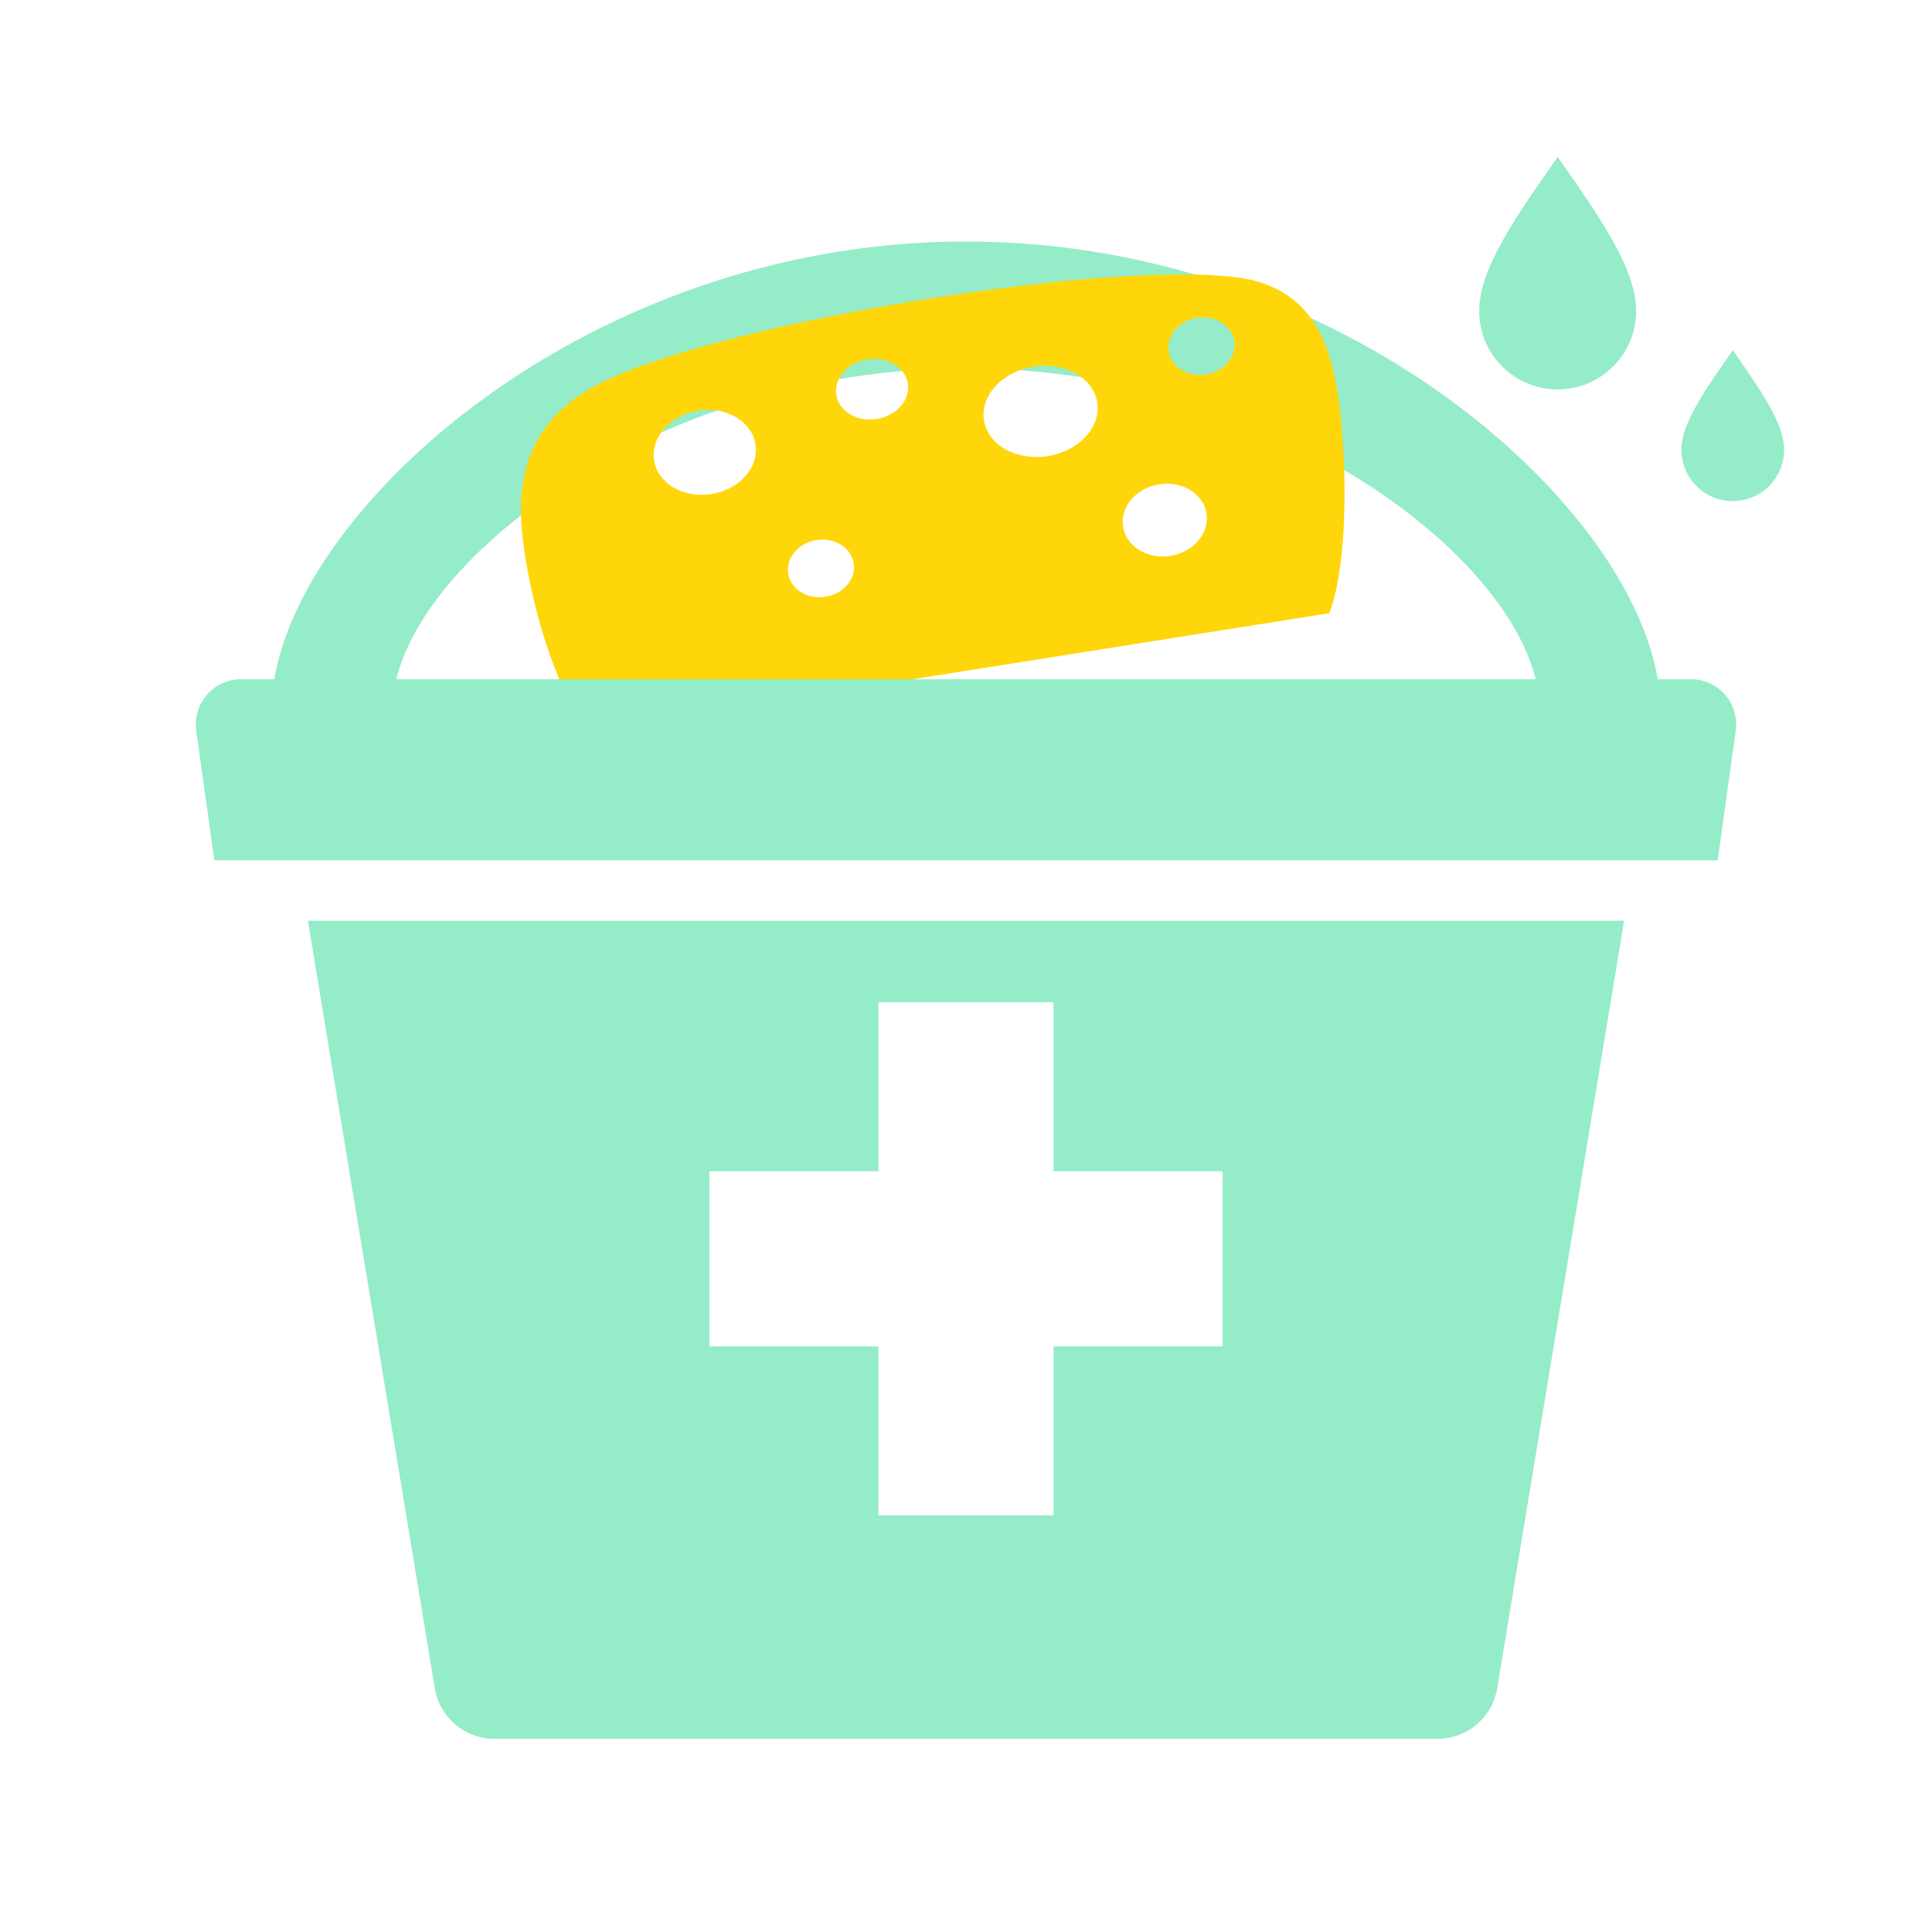
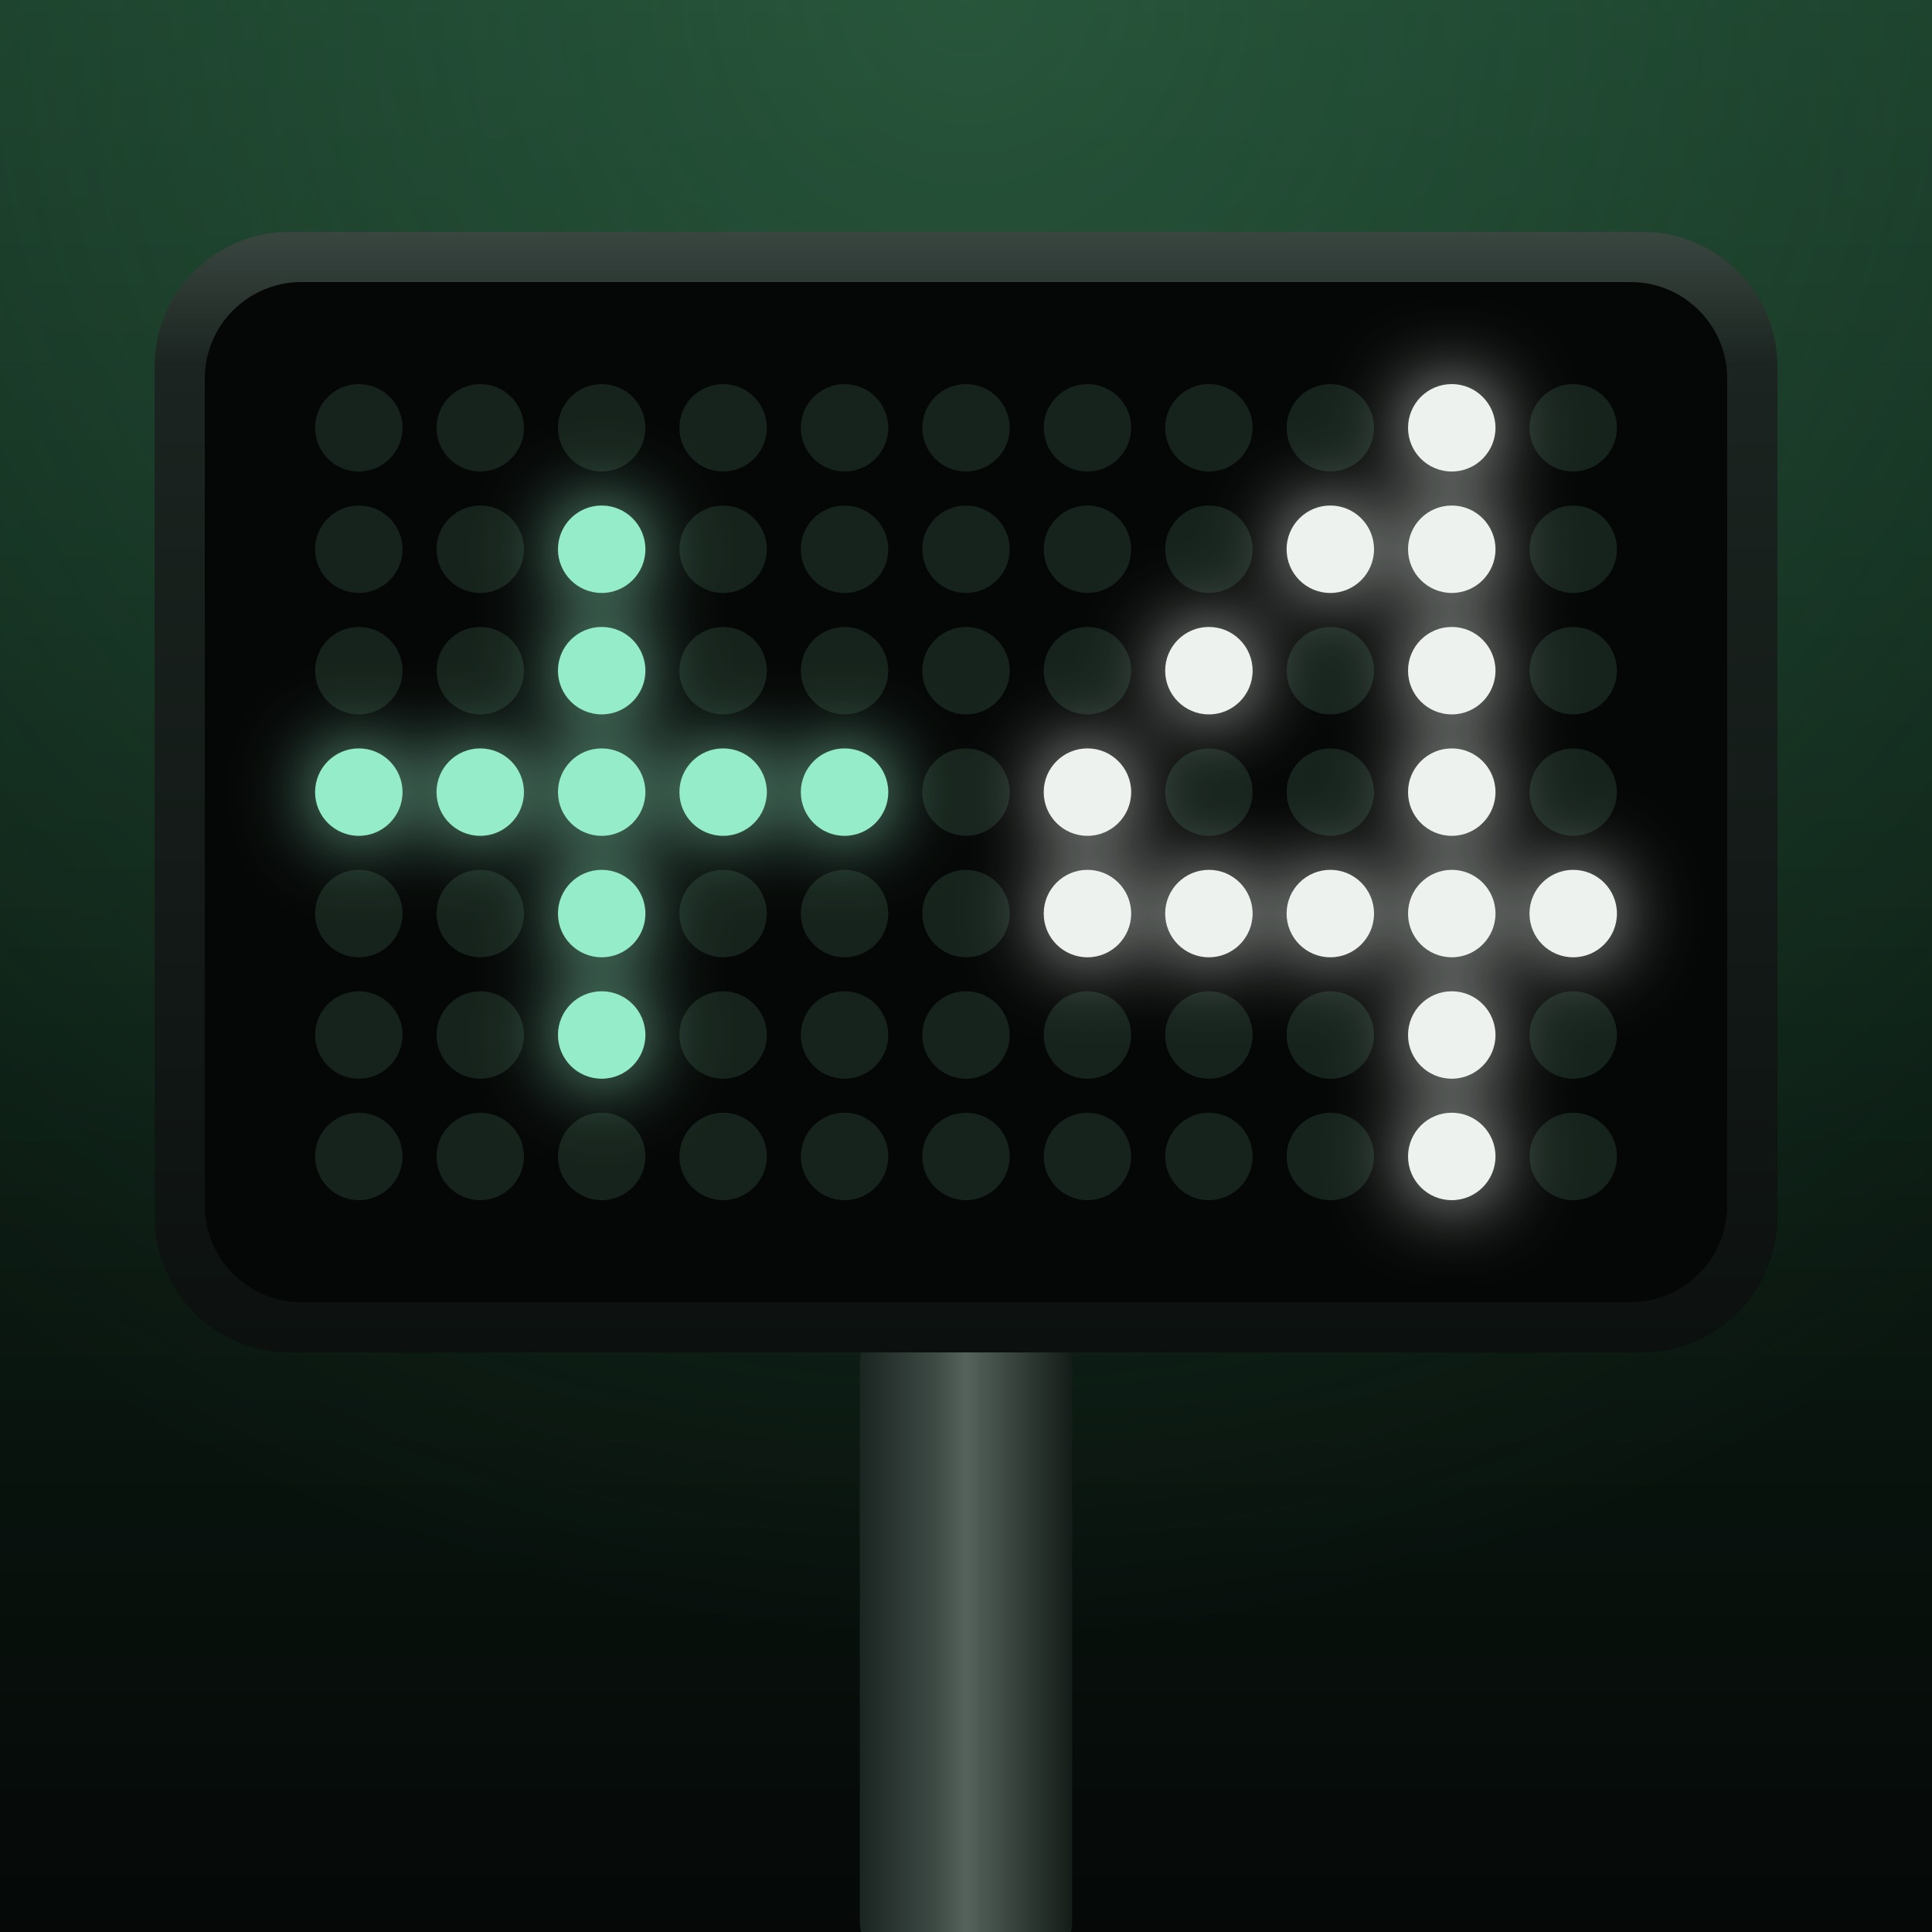
- <svg xmlns="http://www.w3.org/2000/svg" viewBox="0 0 64 64">
-   <path d="M9 23.5c0-6 10-15.5 23-15.5s23 9.5 23 15.5h-4C51 19 42.6 12.2 32 12.2S13 19 13 23.5z" fill="#95ecc8" />
-   <path transform="rotate(-9 31 16)" d="M20 11.2c3.6-1.6 18.6-1.7 22.4-.2 1.9.8 2.3 2.5 2.2 4.7-.1 2.3-.6 5.2-1.4 6.6H18.3c-.8-1.6-1.2-4.4-1.1-6.7.1-2.1.9-3.6 2.8-4.4zM21.9 13.8a1.7 1.4 0 1 0 3.4 0a1.7 1.4 0 1 0 -3.4 0zM28.2 12.6a1.2 1 0 1 0 2.4 0a1.2 1 0 1 0 -2.4 0zM32.9 14.2a1.9 1.5 0 1 0 3.8 0a1.9 1.5 0 1 0 -3.8 0zM39.3 12.9a1.1 0.95 0 1 0 2.2 0a1.1 0.95 0 1 0 -2.2 0zM25.7 18.2a1.1 0.95 0 1 0 2.2 0a1.1 0.95 0 1 0 -2.2 0zM36.9 18.4a1.4 1.2 0 1 0 2.8 0a1.4 1.2 0 1 0 -2.8 0z" fill="#ffd60a" fill-rule="evenodd" />
-   <path d="M8 22.5h48a1.5 1.5 0 0 1 1.5 1.7l-.6 4.3H7.1l-.6-4.3A1.5 1.5 0 0 1 8 22.5z" fill="#95ecc8" />
-   <path d="M10.2 30.5h43.6l-4.2 25.4a2 2 0 0 1-2 1.7H16.4a2 2 0 0 1-2-1.7zM29.1 33.2h5.8v5.6h5.6v5.8h-5.6v5.6h-5.8v-5.6h-5.6v-5.8h5.6z" fill="#95ecc8" fill-rule="evenodd" />
-   <path d="M51.6 5.2c1.4 2 2.6 3.7 2.6 5.1a2.6 2.6 0 0 1-5.2 0c0-1.4 1.2-3.1 2.6-5.1zM57.4 11.6c.9 1.3 1.7 2.4 1.7 3.3a1.7 1.7 0 0 1-3.4 0c0-.9.8-2 1.7-3.3z" fill="#95ecc8" />
+ <svg xmlns="http://www.w3.org/2000/svg" viewBox="0 0 100 100">
+   <defs>
+     <linearGradient id="t" x1="0" y1="0" x2="0" y2="1">
+       <stop offset="0" stop-color="#173826" />
+       <stop offset=".6" stop-color="#0b1a12" />
+       <stop offset="1" stop-color="#050807" />
+     </linearGradient>
+     <radialGradient id="sh" cx=".5" cy="0" r=".85">
+       <stop offset="0" stop-color="#3b7a55" stop-opacity=".45" />
+       <stop offset="1" stop-color="#3b7a55" stop-opacity="0" />
+     </radialGradient>
+     <linearGradient id="bez" x1="0" y1="0" x2="0" y2="1">
+       <stop offset="0" stop-color="#3a4741" />
+       <stop offset=".12" stop-color="#1b2420" />
+       <stop offset="1" stop-color="#0c110f" />
+     </linearGradient>
+     <linearGradient id="hdl" x1="0" y1="0" x2="1" y2="0">
+       <stop offset="0" stop-color="#1a2420" />
+       <stop offset=".35" stop-color="#3d4a44" />
+       <stop offset=".5" stop-color="#55635c" />
+       <stop offset="1" stop-color="#141c18" />
+     </linearGradient>
+     <filter id="glow" x="-20%" y="-20%" width="140%" height="140%">
+       <feGaussianBlur stdDeviation="2.011" />
+     </filter>
+   </defs>
+   <rect width="100" height="100" fill="url(#t)" />
+   <rect width="100" height="100" fill="url(#sh)" />
+   <g transform="translate(0 0) scale(1)">
+     <rect x="44.5" y="68" width="11" height="34" rx="2.6" fill="url(#hdl)" />
+     <rect x="8" y="12" width="84" height="58" rx="7" fill="url(#bez)" />
+     <rect x="10.6" y="14.6" width="78.8" height="52.8" rx="5" fill="#050706" />
+     <path d="M16.309 22.143a2.263 2.263 0 1 0 4.526 0a2.263 2.263 0 1 0 -4.526 0zM22.594 22.143a2.263 2.263 0 1 0 4.526 0a2.263 2.263 0 1 0 -4.526 0zM28.88 22.143a2.263 2.263 0 1 0 4.526 0a2.263 2.263 0 1 0 -4.526 0zM35.166 22.143a2.263 2.263 0 1 0 4.526 0a2.263 2.263 0 1 0 -4.526 0zM41.451 22.143a2.263 2.263 0 1 0 4.526 0a2.263 2.263 0 1 0 -4.526 0zM47.737 22.143a2.263 2.263 0 1 0 4.526 0a2.263 2.263 0 1 0 -4.526 0zM54.023 22.143a2.263 2.263 0 1 0 4.526 0a2.263 2.263 0 1 0 -4.526 0zM60.309 22.143a2.263 2.263 0 1 0 4.526 0a2.263 2.263 0 1 0 -4.526 0zM66.594 22.143a2.263 2.263 0 1 0 4.526 0a2.263 2.263 0 1 0 -4.526 0zM79.166 22.143a2.263 2.263 0 1 0 4.526 0a2.263 2.263 0 1 0 -4.526 0zM16.309 28.429a2.263 2.263 0 1 0 4.526 0a2.263 2.263 0 1 0 -4.526 0zM22.594 28.429a2.263 2.263 0 1 0 4.526 0a2.263 2.263 0 1 0 -4.526 0zM35.166 28.429a2.263 2.263 0 1 0 4.526 0a2.263 2.263 0 1 0 -4.526 0zM41.451 28.429a2.263 2.263 0 1 0 4.526 0a2.263 2.263 0 1 0 -4.526 0zM47.737 28.429a2.263 2.263 0 1 0 4.526 0a2.263 2.263 0 1 0 -4.526 0zM54.023 28.429a2.263 2.263 0 1 0 4.526 0a2.263 2.263 0 1 0 -4.526 0zM60.309 28.429a2.263 2.263 0 1 0 4.526 0a2.263 2.263 0 1 0 -4.526 0zM79.166 28.429a2.263 2.263 0 1 0 4.526 0a2.263 2.263 0 1 0 -4.526 0zM16.309 34.714a2.263 2.263 0 1 0 4.526 0a2.263 2.263 0 1 0 -4.526 0zM22.594 34.714a2.263 2.263 0 1 0 4.526 0a2.263 2.263 0 1 0 -4.526 0zM35.166 34.714a2.263 2.263 0 1 0 4.526 0a2.263 2.263 0 1 0 -4.526 0zM41.451 34.714a2.263 2.263 0 1 0 4.526 0a2.263 2.263 0 1 0 -4.526 0zM47.737 34.714a2.263 2.263 0 1 0 4.526 0a2.263 2.263 0 1 0 -4.526 0zM54.023 34.714a2.263 2.263 0 1 0 4.526 0a2.263 2.263 0 1 0 -4.526 0zM66.594 34.714a2.263 2.263 0 1 0 4.526 0a2.263 2.263 0 1 0 -4.526 0zM79.166 34.714a2.263 2.263 0 1 0 4.526 0a2.263 2.263 0 1 0 -4.526 0zM47.737 41a2.263 2.263 0 1 0 4.526 0a2.263 2.263 0 1 0 -4.526 0zM60.309 41a2.263 2.263 0 1 0 4.526 0a2.263 2.263 0 1 0 -4.526 0zM66.594 41a2.263 2.263 0 1 0 4.526 0a2.263 2.263 0 1 0 -4.526 0zM79.166 41a2.263 2.263 0 1 0 4.526 0a2.263 2.263 0 1 0 -4.526 0zM16.309 47.286a2.263 2.263 0 1 0 4.526 0a2.263 2.263 0 1 0 -4.526 0zM22.594 47.286a2.263 2.263 0 1 0 4.526 0a2.263 2.263 0 1 0 -4.526 0zM35.166 47.286a2.263 2.263 0 1 0 4.526 0a2.263 2.263 0 1 0 -4.526 0zM41.451 47.286a2.263 2.263 0 1 0 4.526 0a2.263 2.263 0 1 0 -4.526 0zM47.737 47.286a2.263 2.263 0 1 0 4.526 0a2.263 2.263 0 1 0 -4.526 0zM16.309 53.571a2.263 2.263 0 1 0 4.526 0a2.263 2.263 0 1 0 -4.526 0zM22.594 53.571a2.263 2.263 0 1 0 4.526 0a2.263 2.263 0 1 0 -4.526 0zM35.166 53.571a2.263 2.263 0 1 0 4.526 0a2.263 2.263 0 1 0 -4.526 0zM41.451 53.571a2.263 2.263 0 1 0 4.526 0a2.263 2.263 0 1 0 -4.526 0zM47.737 53.571a2.263 2.263 0 1 0 4.526 0a2.263 2.263 0 1 0 -4.526 0zM54.023 53.571a2.263 2.263 0 1 0 4.526 0a2.263 2.263 0 1 0 -4.526 0zM60.309 53.571a2.263 2.263 0 1 0 4.526 0a2.263 2.263 0 1 0 -4.526 0zM66.594 53.571a2.263 2.263 0 1 0 4.526 0a2.263 2.263 0 1 0 -4.526 0zM79.166 53.571a2.263 2.263 0 1 0 4.526 0a2.263 2.263 0 1 0 -4.526 0zM16.309 59.857a2.263 2.263 0 1 0 4.526 0a2.263 2.263 0 1 0 -4.526 0zM22.594 59.857a2.263 2.263 0 1 0 4.526 0a2.263 2.263 0 1 0 -4.526 0zM28.88 59.857a2.263 2.263 0 1 0 4.526 0a2.263 2.263 0 1 0 -4.526 0zM35.166 59.857a2.263 2.263 0 1 0 4.526 0a2.263 2.263 0 1 0 -4.526 0zM41.451 59.857a2.263 2.263 0 1 0 4.526 0a2.263 2.263 0 1 0 -4.526 0zM47.737 59.857a2.263 2.263 0 1 0 4.526 0a2.263 2.263 0 1 0 -4.526 0zM54.023 59.857a2.263 2.263 0 1 0 4.526 0a2.263 2.263 0 1 0 -4.526 0zM60.309 59.857a2.263 2.263 0 1 0 4.526 0a2.263 2.263 0 1 0 -4.526 0zM66.594 59.857a2.263 2.263 0 1 0 4.526 0a2.263 2.263 0 1 0 -4.526 0zM79.166 59.857a2.263 2.263 0 1 0 4.526 0a2.263 2.263 0 1 0 -4.526 0z" fill="#16231c" />
+     <g filter="url(#glow)" opacity=".85">
+       <path d="M28.88 28.429a2.263 2.263 0 1 0 4.526 0a2.263 2.263 0 1 0 -4.526 0zM28.88 34.714a2.263 2.263 0 1 0 4.526 0a2.263 2.263 0 1 0 -4.526 0zM16.309 41a2.263 2.263 0 1 0 4.526 0a2.263 2.263 0 1 0 -4.526 0zM22.594 41a2.263 2.263 0 1 0 4.526 0a2.263 2.263 0 1 0 -4.526 0zM28.88 41a2.263 2.263 0 1 0 4.526 0a2.263 2.263 0 1 0 -4.526 0zM35.166 41a2.263 2.263 0 1 0 4.526 0a2.263 2.263 0 1 0 -4.526 0zM41.451 41a2.263 2.263 0 1 0 4.526 0a2.263 2.263 0 1 0 -4.526 0zM28.88 47.286a2.263 2.263 0 1 0 4.526 0a2.263 2.263 0 1 0 -4.526 0zM28.88 53.571a2.263 2.263 0 1 0 4.526 0a2.263 2.263 0 1 0 -4.526 0z" fill="#95ecc8" />
+       <path d="M72.88 22.143a2.263 2.263 0 1 0 4.526 0a2.263 2.263 0 1 0 -4.526 0zM66.594 28.429a2.263 2.263 0 1 0 4.526 0a2.263 2.263 0 1 0 -4.526 0zM72.88 28.429a2.263 2.263 0 1 0 4.526 0a2.263 2.263 0 1 0 -4.526 0zM60.309 34.714a2.263 2.263 0 1 0 4.526 0a2.263 2.263 0 1 0 -4.526 0zM72.88 34.714a2.263 2.263 0 1 0 4.526 0a2.263 2.263 0 1 0 -4.526 0zM54.023 41a2.263 2.263 0 1 0 4.526 0a2.263 2.263 0 1 0 -4.526 0zM72.88 41a2.263 2.263 0 1 0 4.526 0a2.263 2.263 0 1 0 -4.526 0zM54.023 47.286a2.263 2.263 0 1 0 4.526 0a2.263 2.263 0 1 0 -4.526 0zM60.309 47.286a2.263 2.263 0 1 0 4.526 0a2.263 2.263 0 1 0 -4.526 0zM66.594 47.286a2.263 2.263 0 1 0 4.526 0a2.263 2.263 0 1 0 -4.526 0zM72.88 47.286a2.263 2.263 0 1 0 4.526 0a2.263 2.263 0 1 0 -4.526 0zM79.166 47.286a2.263 2.263 0 1 0 4.526 0a2.263 2.263 0 1 0 -4.526 0zM72.88 53.571a2.263 2.263 0 1 0 4.526 0a2.263 2.263 0 1 0 -4.526 0zM72.88 59.857a2.263 2.263 0 1 0 4.526 0a2.263 2.263 0 1 0 -4.526 0z" fill="#eef2ee" />
+     </g>
+     <path d="M28.88 28.429a2.263 2.263 0 1 0 4.526 0a2.263 2.263 0 1 0 -4.526 0zM28.88 34.714a2.263 2.263 0 1 0 4.526 0a2.263 2.263 0 1 0 -4.526 0zM16.309 41a2.263 2.263 0 1 0 4.526 0a2.263 2.263 0 1 0 -4.526 0zM22.594 41a2.263 2.263 0 1 0 4.526 0a2.263 2.263 0 1 0 -4.526 0zM28.88 41a2.263 2.263 0 1 0 4.526 0a2.263 2.263 0 1 0 -4.526 0zM35.166 41a2.263 2.263 0 1 0 4.526 0a2.263 2.263 0 1 0 -4.526 0zM41.451 41a2.263 2.263 0 1 0 4.526 0a2.263 2.263 0 1 0 -4.526 0zM28.88 47.286a2.263 2.263 0 1 0 4.526 0a2.263 2.263 0 1 0 -4.526 0zM28.88 53.571a2.263 2.263 0 1 0 4.526 0a2.263 2.263 0 1 0 -4.526 0z" fill="#95ecc8" />
+     <path d="M72.88 22.143a2.263 2.263 0 1 0 4.526 0a2.263 2.263 0 1 0 -4.526 0zM66.594 28.429a2.263 2.263 0 1 0 4.526 0a2.263 2.263 0 1 0 -4.526 0zM72.88 28.429a2.263 2.263 0 1 0 4.526 0a2.263 2.263 0 1 0 -4.526 0zM60.309 34.714a2.263 2.263 0 1 0 4.526 0a2.263 2.263 0 1 0 -4.526 0zM72.88 34.714a2.263 2.263 0 1 0 4.526 0a2.263 2.263 0 1 0 -4.526 0zM54.023 41a2.263 2.263 0 1 0 4.526 0a2.263 2.263 0 1 0 -4.526 0zM72.88 41a2.263 2.263 0 1 0 4.526 0a2.263 2.263 0 1 0 -4.526 0zM54.023 47.286a2.263 2.263 0 1 0 4.526 0a2.263 2.263 0 1 0 -4.526 0zM60.309 47.286a2.263 2.263 0 1 0 4.526 0a2.263 2.263 0 1 0 -4.526 0zM66.594 47.286a2.263 2.263 0 1 0 4.526 0a2.263 2.263 0 1 0 -4.526 0zM72.88 47.286a2.263 2.263 0 1 0 4.526 0a2.263 2.263 0 1 0 -4.526 0zM79.166 47.286a2.263 2.263 0 1 0 4.526 0a2.263 2.263 0 1 0 -4.526 0zM72.88 53.571a2.263 2.263 0 1 0 4.526 0a2.263 2.263 0 1 0 -4.526 0zM72.88 59.857a2.263 2.263 0 1 0 4.526 0a2.263 2.263 0 1 0 -4.526 0z" fill="#eef2ee" />
+   </g>
</svg>
